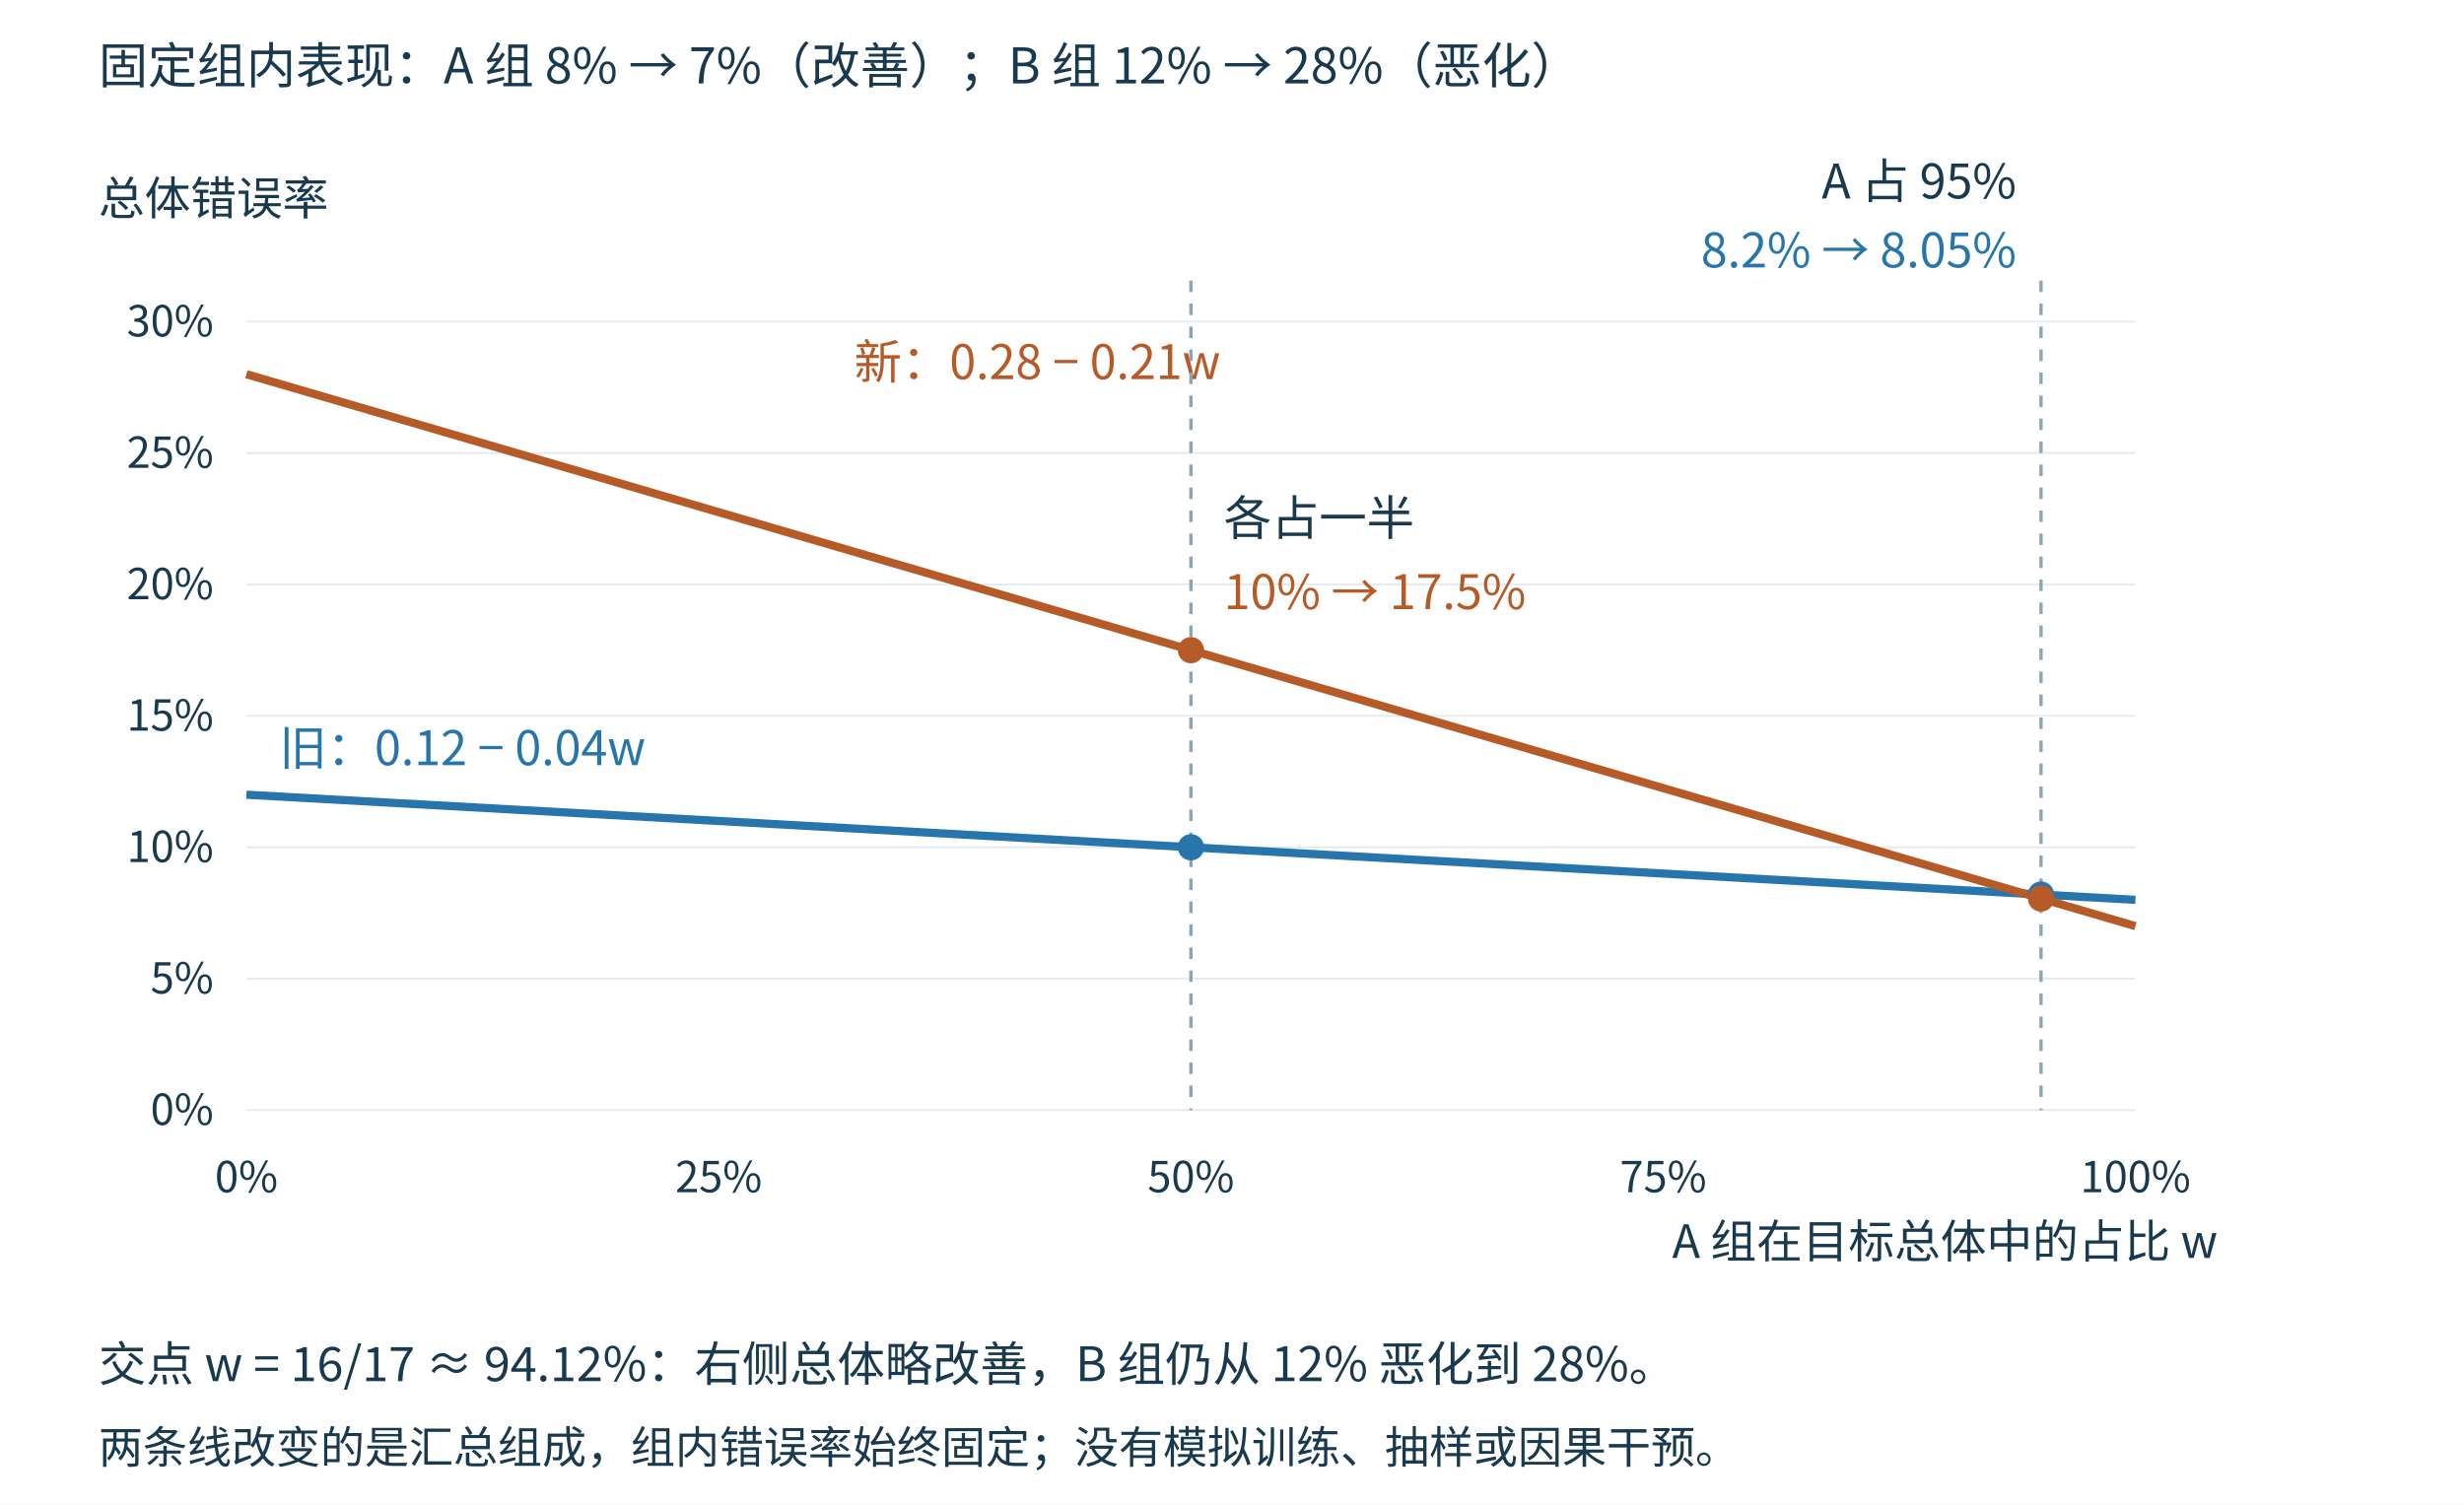
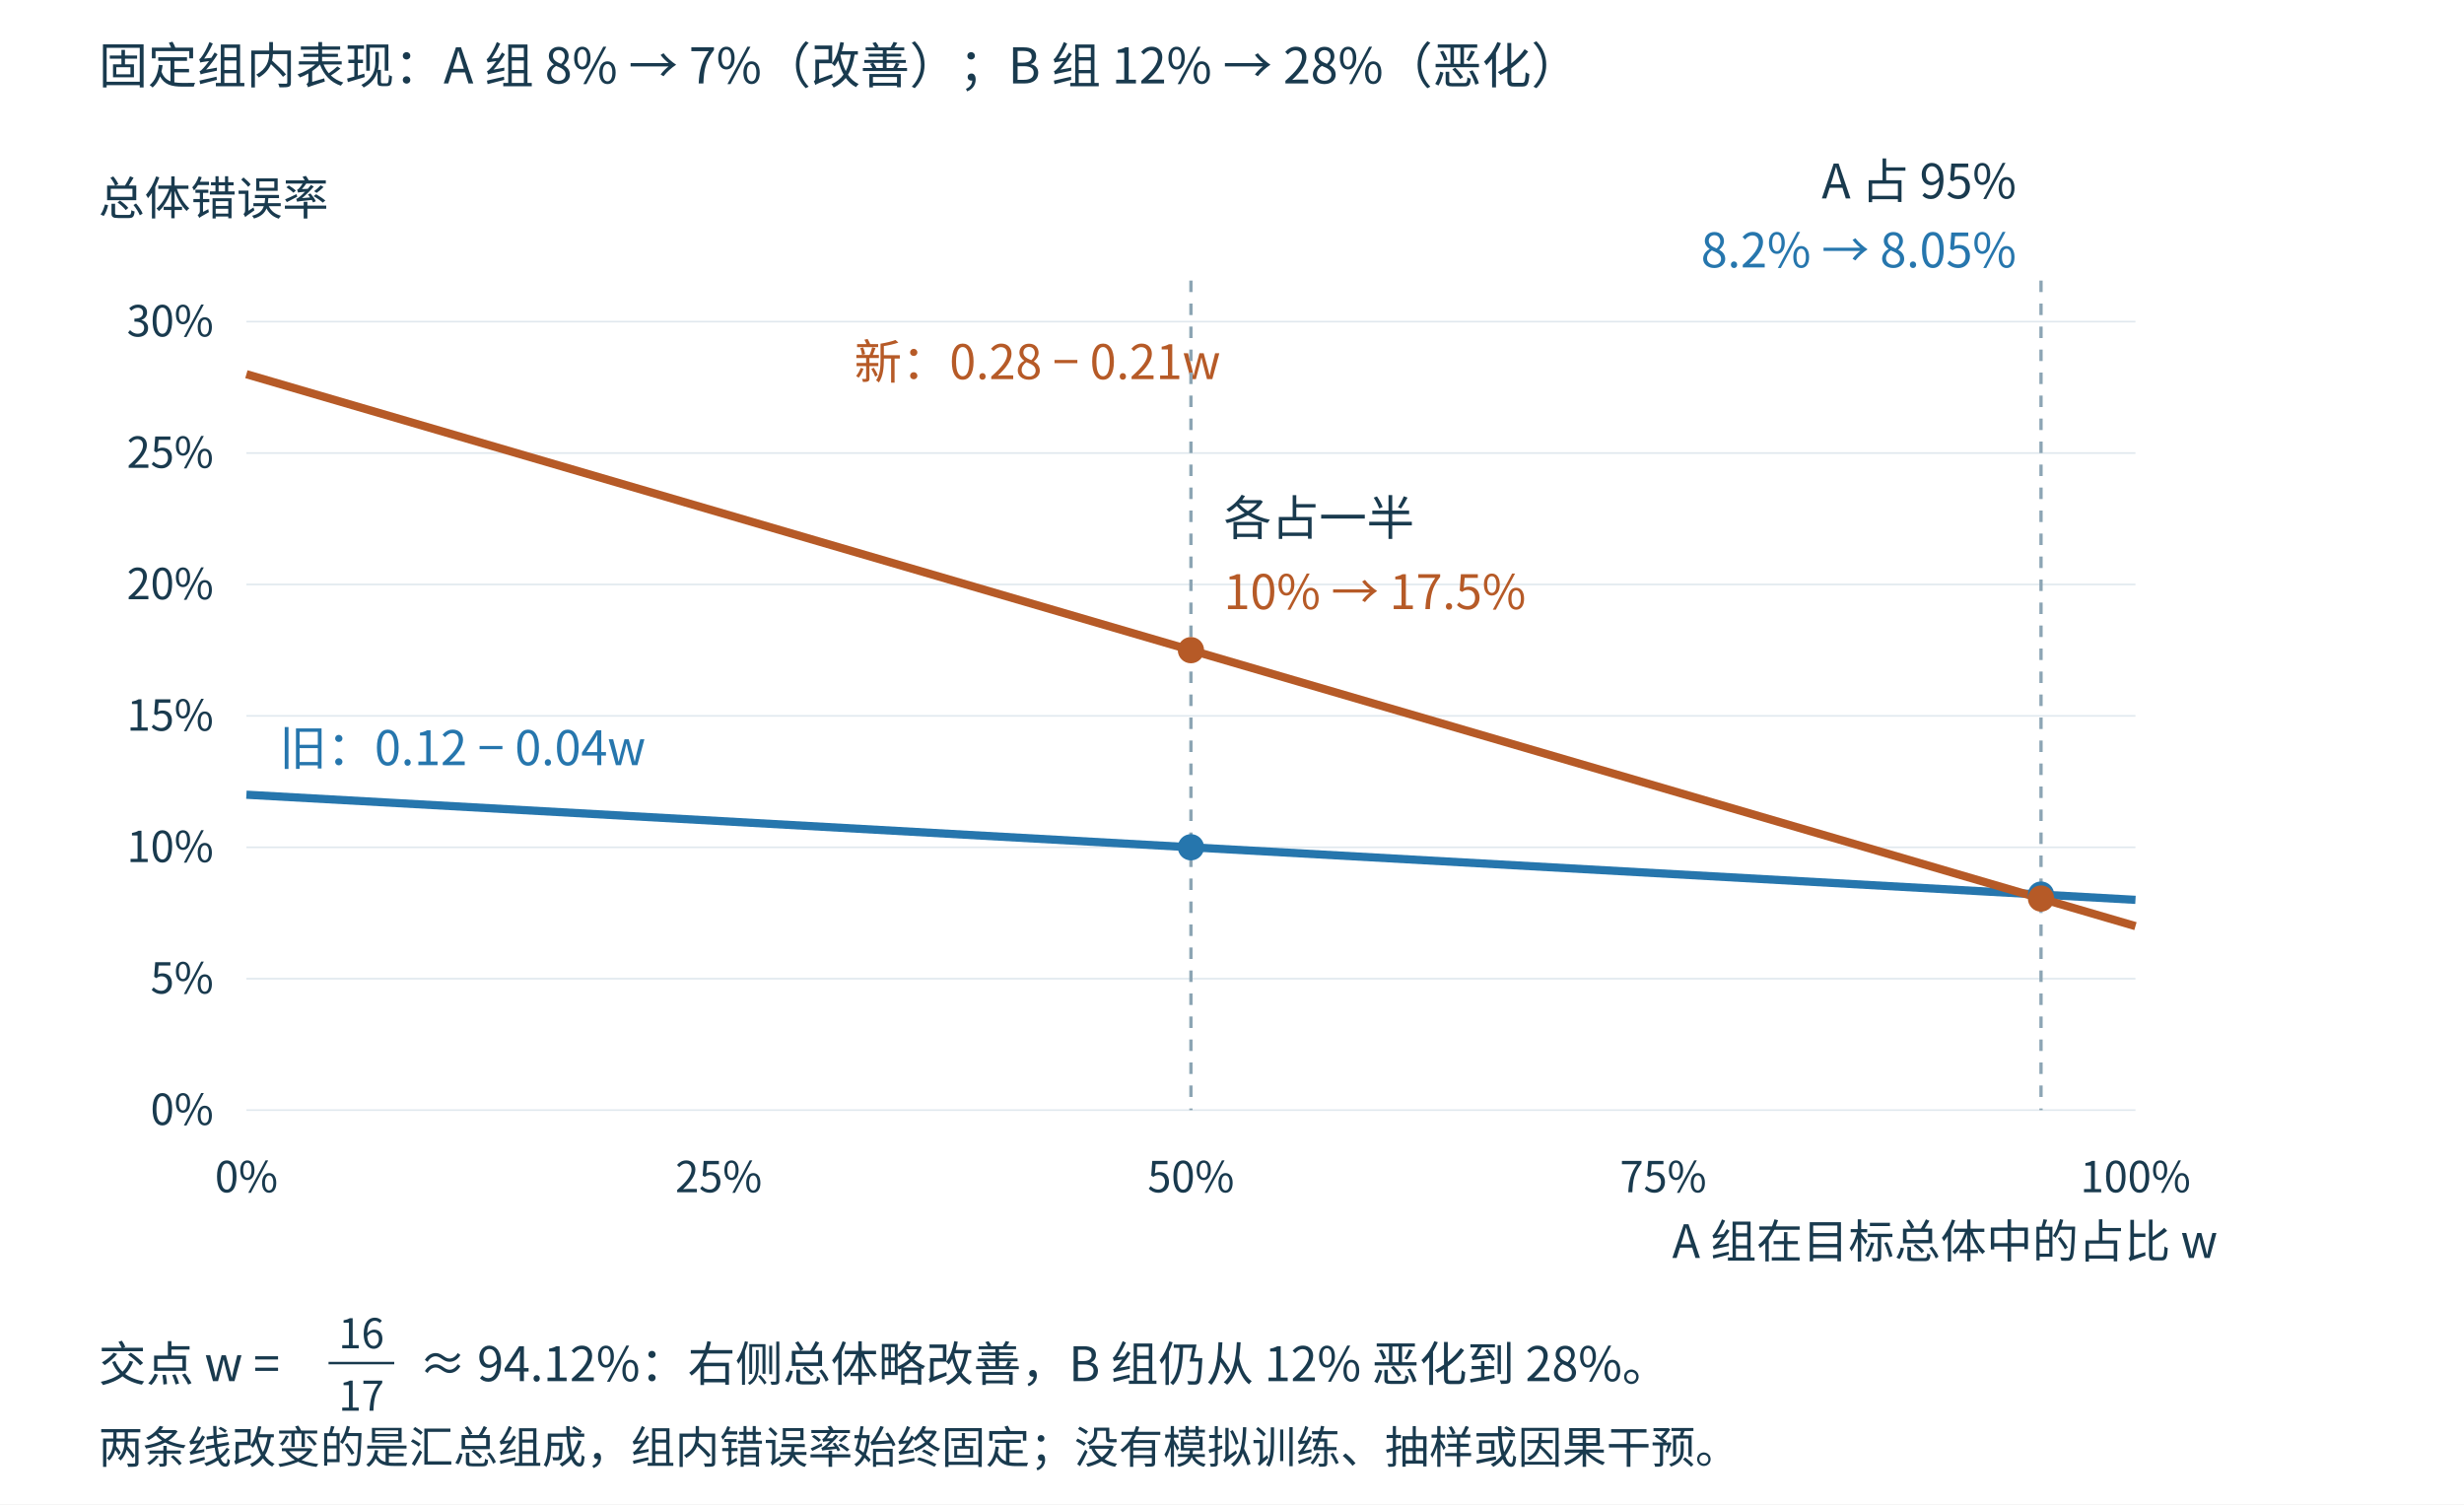
<svg xmlns="http://www.w3.org/2000/svg" width="1500" height="915.802" viewBox="0 84.198 1500 915.802">
  <rect id="offline-white-background" x="0" y="84.198" width="1500" height="915.802" fill="#ffffff" />
  <defs>
    <marker id="arrow" viewBox="0 0 10 10" refX="9" refY="5" markerWidth="16" markerHeight="16" markerUnits="userSpaceOnUse" orient="auto-start-reverse">
      <path d="M0,1 L9,5 L0,9" fill="none" stroke="#3b5668" stroke-width="1.5" />
    </marker>
  </defs>
  <rect width="100%" height="100%" fill="white" />
  <g font-family="Microsoft YaHei, Noto Sans CJK SC, Arial, sans-serif" fill="#193a4e">
    <text xml:space="preserve" x="60" y="135" font-size="30" fill="#193a4e" text-anchor="start" font-weight="400">固定组内表现：A 组 8% → 7%（改善）；B 组 12% → 28%（恶化）</text>
    <line x1="150" y1="760.0" x2="1300" y2="760.0" stroke="#e0e8ee" stroke-width="1" stroke-dasharray="" />
    <text xml:space="preserve" x="130" y="769.0" font-size="26" fill="#193a4e" text-anchor="end" font-weight="400">0%</text>
    <line x1="150" y1="680.0" x2="1300" y2="680.0" stroke="#e0e8ee" stroke-width="1" stroke-dasharray="" />
    <text xml:space="preserve" x="130" y="689.0" font-size="26" fill="#193a4e" text-anchor="end" font-weight="400">5%</text>
    <line x1="150" y1="600.0" x2="1300" y2="600.0" stroke="#e0e8ee" stroke-width="1" stroke-dasharray="" />
    <text xml:space="preserve" x="130" y="609.0" font-size="26" fill="#193a4e" text-anchor="end" font-weight="400">10%</text>
    <line x1="150" y1="520.0" x2="1300" y2="520.0" stroke="#e0e8ee" stroke-width="1" stroke-dasharray="" />
    <text xml:space="preserve" x="130" y="529.0" font-size="26" fill="#193a4e" text-anchor="end" font-weight="400">15%</text>
    <line x1="150" y1="440.0" x2="1300" y2="440.0" stroke="#e0e8ee" stroke-width="1" stroke-dasharray="" />
    <text xml:space="preserve" x="130" y="449.0" font-size="26" fill="#193a4e" text-anchor="end" font-weight="400">20%</text>
    <line x1="150" y1="360.0" x2="1300" y2="360.0" stroke="#e0e8ee" stroke-width="1" stroke-dasharray="" />
    <text xml:space="preserve" x="130" y="369.0" font-size="26" fill="#193a4e" text-anchor="end" font-weight="400">25%</text>
    <line x1="150" y1="280.0" x2="1300" y2="280.0" stroke="#e0e8ee" stroke-width="1" stroke-dasharray="" />
    <text xml:space="preserve" x="130" y="289.0" font-size="26" fill="#193a4e" text-anchor="end" font-weight="400">30%</text>
    <text xml:space="preserve" x="150" y="810" font-size="26" fill="#193a4e" text-anchor="middle" font-weight="400">0%</text>
    <text xml:space="preserve" x="437.5" y="810" font-size="26" fill="#193a4e" text-anchor="middle" font-weight="400">25%</text>
    <text xml:space="preserve" x="725.0" y="810" font-size="26" fill="#193a4e" text-anchor="middle" font-weight="400">50%</text>
    <text xml:space="preserve" x="1012.5" y="810" font-size="26" fill="#193a4e" text-anchor="middle" font-weight="400">75%</text>
    <text xml:space="preserve" x="1300" y="810" font-size="26" fill="#193a4e" text-anchor="middle" font-weight="400">100%</text>
    <text xml:space="preserve" x="60" y="215" font-size="28" fill="#193a4e" text-anchor="start" font-weight="400">总体错误率</text>
    <text xml:space="preserve" x="1350" y="850" font-size="28" fill="#193a4e" text-anchor="end" font-weight="400">A 组在目标总体中的占比 w</text>
    <line x1="150" y1="568.0" x2="1300" y2="632.0" stroke="#2676ad" stroke-width="5" stroke-dasharray="" />
    <line x1="150" y1="312" x2="1300" y2="648.0" stroke="#b65a27" stroke-width="5" stroke-dasharray="" />
    <text xml:space="preserve" x="170" y="550" font-size="29" fill="#2676ad" text-anchor="start" font-weight="400">旧：0.12 − 0.04w</text>
    <text xml:space="preserve" x="520" y="315" font-size="29" fill="#b65a27" text-anchor="start" font-weight="400">新：0.28 − 0.21w</text>
    <line x1="725.0" y1="255" x2="725.0" y2="760" stroke="#8ca5b4" stroke-width="2" stroke-dasharray="7 7" />
    <circle cx="725.0" cy="600.0" r="8" fill="#2676ad" stroke="none" stroke-width="2" />
    <circle cx="725.0" cy="480" r="8" fill="#b65a27" stroke="none" stroke-width="2" />
    <text xml:space="preserve" x="745.0" y="410" font-size="29" fill="#193a4e" text-anchor="start" font-weight="400">各占一半</text>
    <text xml:space="preserve" x="745.0" y="455" font-size="29" fill="#b65a27" text-anchor="start" font-weight="400">10% → 17.5%</text>
    <line x1="1242.5" y1="255" x2="1242.5" y2="760" stroke="#8ca5b4" stroke-width="2" stroke-dasharray="7 7" />
    <circle cx="1242.5" cy="628.8" r="8" fill="#2676ad" stroke="none" stroke-width="2" />
    <circle cx="1242.5" cy="631.2" r="8" fill="#b65a27" stroke="none" stroke-width="2" />
    <text xml:space="preserve" x="1227.5" y="205" font-size="29" fill="#193a4e" text-anchor="end" font-weight="400">A 占 95%</text>
    <text xml:space="preserve" x="1227.5" y="247" font-size="29" fill="#2676ad" text-anchor="end" font-weight="400">8.2% → 8.05%</text>
-     <text xml:space="preserve" x="60" y="925" font-size="29" fill="#193a4e" text-anchor="start" font-weight="400">交点 w = 16/17 ≈ 94.12%：右侧总体略改善，B 组仍从 12% 恶化到 28%。</text>
+     <text x="60" y="925" font-size="29">交点 w =</text>
+     <g fill="#193a4e" font-size="25" text-anchor="middle">
+       <text x="220" y="905">16</text>
+       <line x1="200" y1="914" x2="240" y2="914" stroke="#193a4e" stroke-width="1.5" />
+       <text x="220" y="943">17</text>
+     </g>
+     <text x="255" y="925" font-size="29">≈ 94.12%：右侧总体略改善，B 组仍从 12% 恶化到 28%。</text>
    <text xml:space="preserve" x="60" y="975" font-size="27" fill="#193a4e" text-anchor="start" font-weight="400">两条线改变的是汇总组成，组内错误率始终固定；没有模拟训练、抽样或因果干预。</text>
  </g>
</svg>
